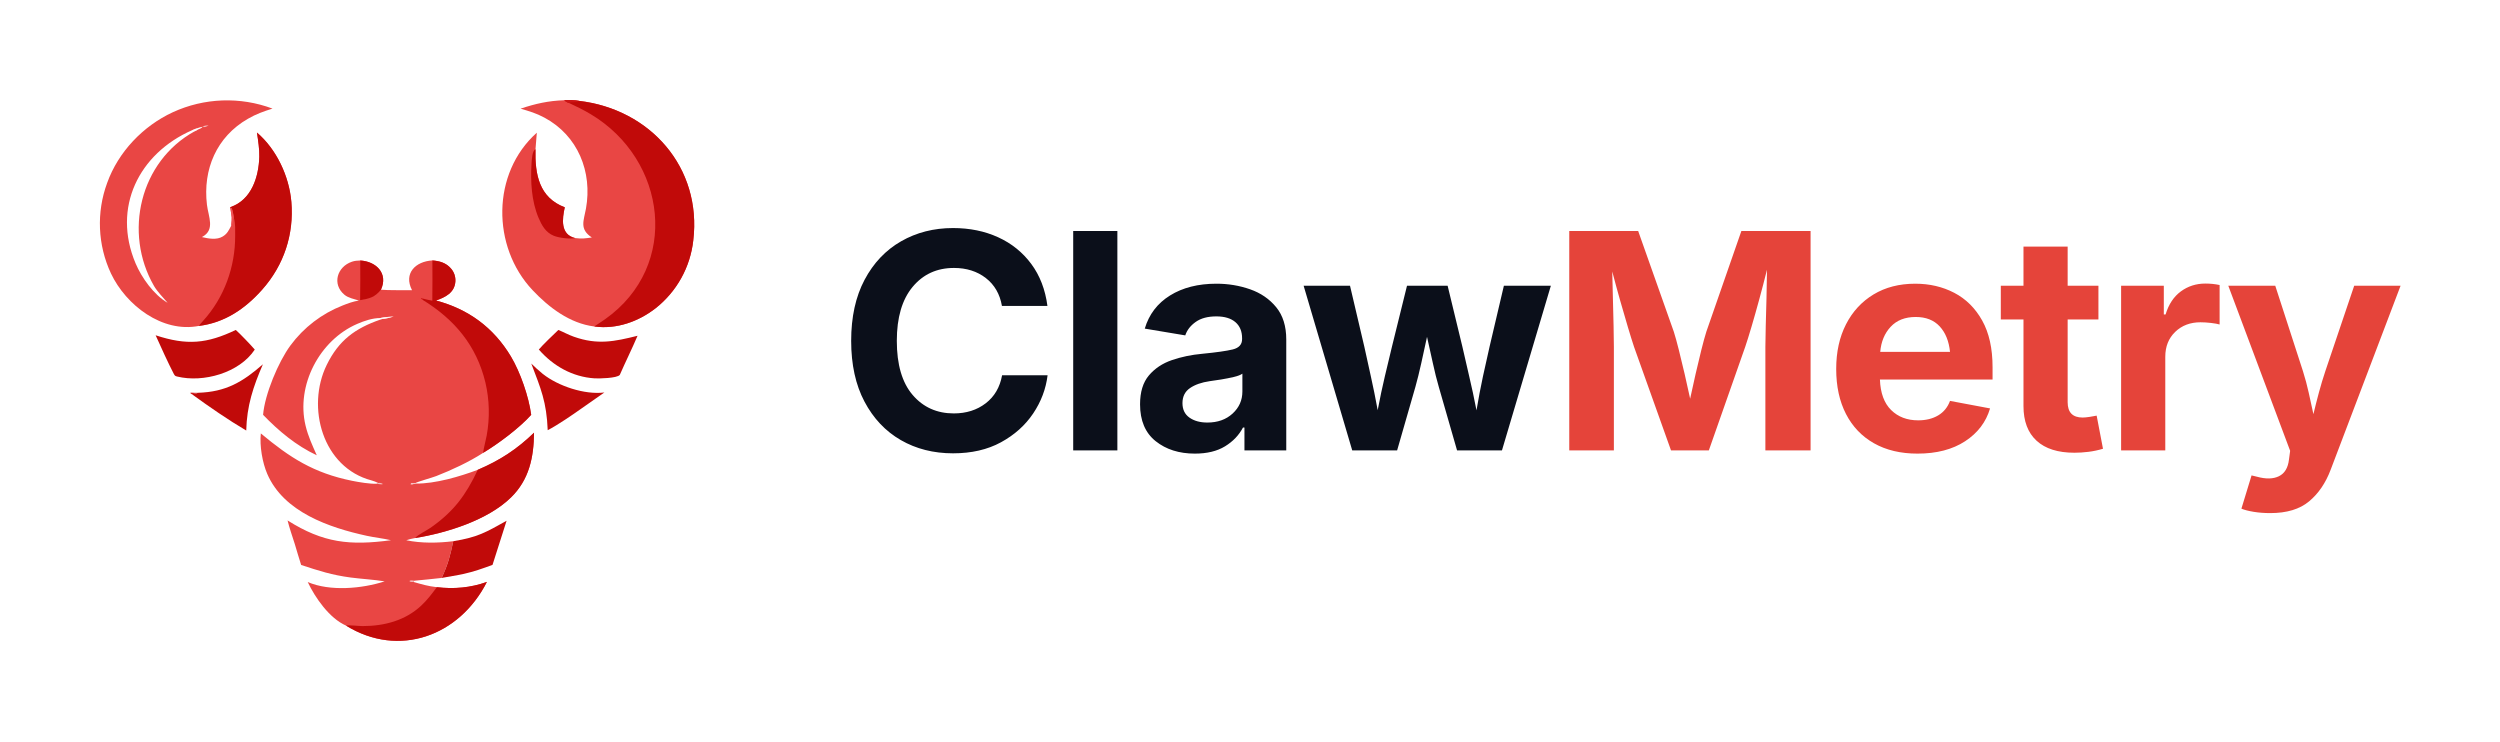
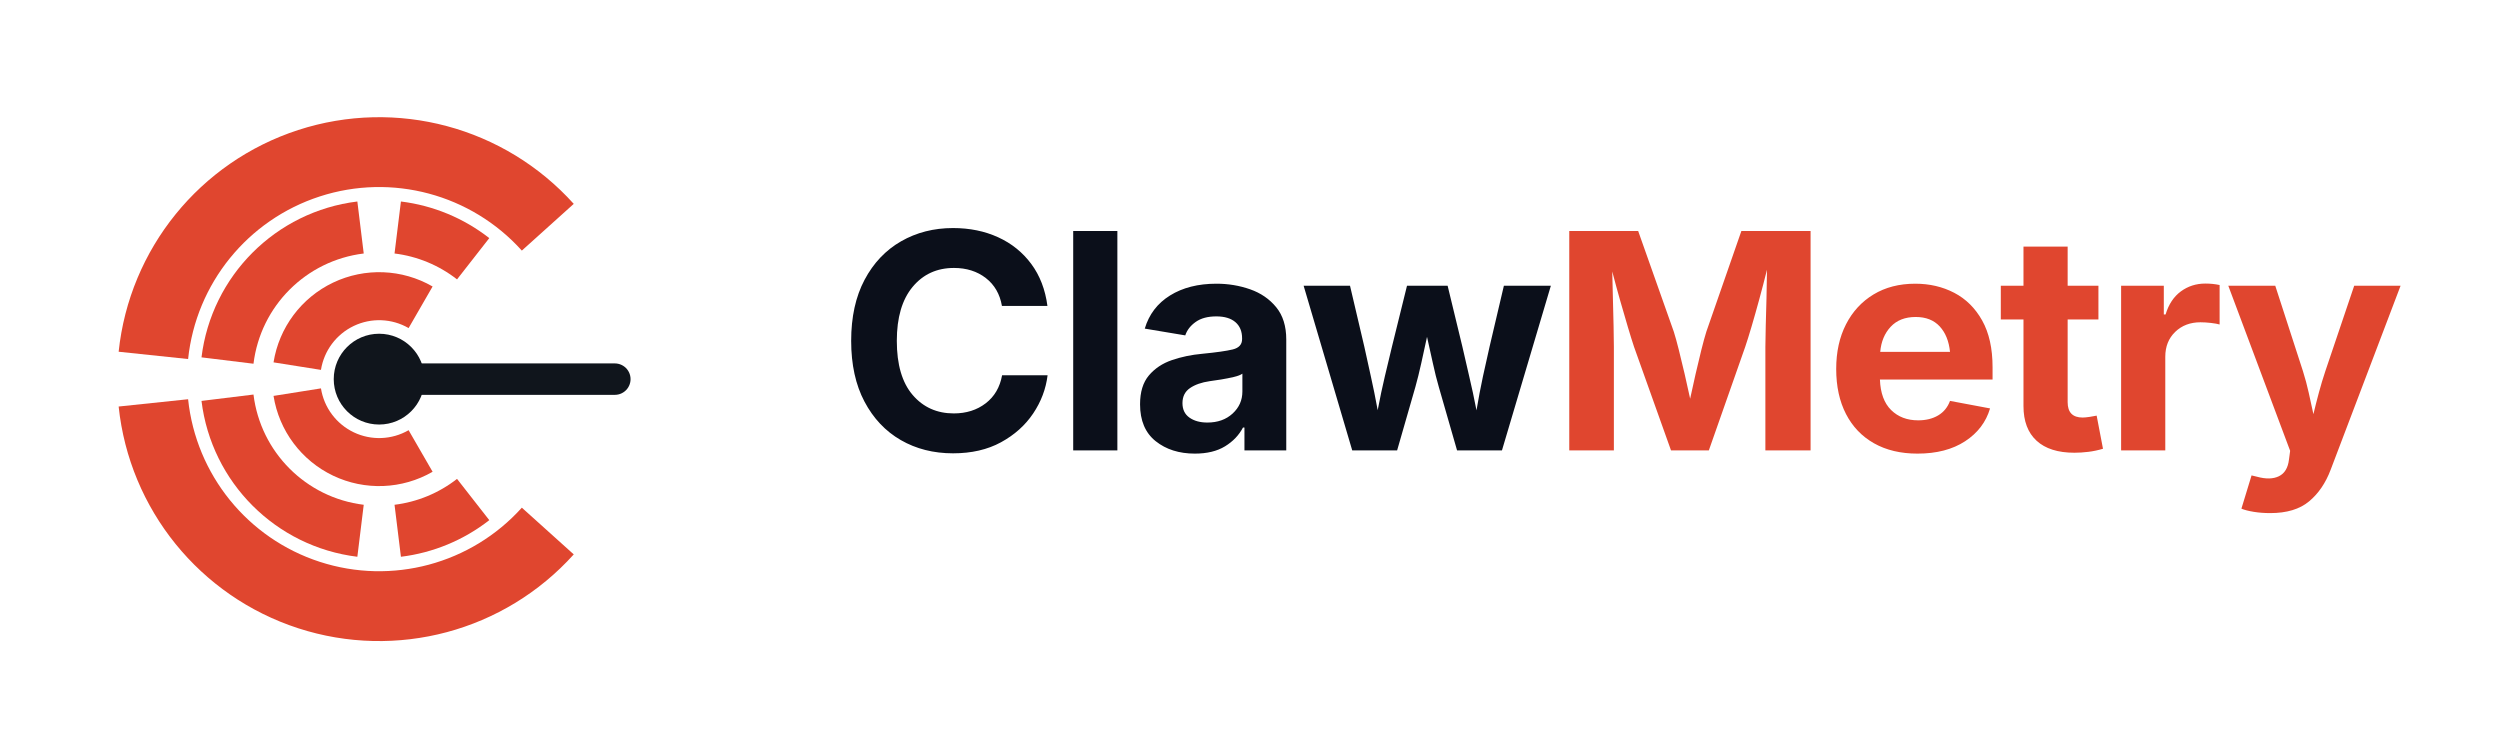
- <svg xmlns="http://www.w3.org/2000/svg" viewBox="0 0 877 260" width="877" height="260">
-   <g transform="translate(35.00,35.00) scale(0.3442) translate(-209.00,-242.00)">
-     <path fill="#E94644" d="M527.23 436.054C518.409 418.933 530.786 406.71 547.988 405.746C555.346 406.31 561.804 408.095 566.917 413.942C570.144 417.61 571.768 422.419 571.425 427.292C570.608 438.685 561.064 443.342 551.685 446.596C584.63 455.327 610.328 474.13 627.989 503.581C637.542 519.511 646.239 544.622 648.694 563.097C636.586 576.606 615.168 592.561 599.716 601.854C585.507 611.072 567.666 619.392 551.849 625.543C547.273 627.323 532.757 631.24 530.452 632.767C529.211 632.445 526.984 632.491 526.211 633.175C524.257 634.901 530.912 633.208 531.099 633.159C550.713 633.435 576.051 625.996 594.283 619.112C616.758 609.518 634.045 598.295 651.583 581.309C651.331 606.418 646.661 629.187 628.025 647.375C604.35 670.482 562.629 683.452 530.443 688.66C526.97 689.351 524.729 689.768 521.376 690.92C536.837 694.147 553.663 693.815 569.262 691.909C566.114 706.835 564.013 715.104 557.439 729.335C548.16 730.384 538.871 731.329 529.572 732.171L528.717 733.421C537.513 735.917 543.356 737.704 552.511 738.745C569.984 740.824 587.008 739.368 603.564 733.369C575.661 788.379 513.995 811.322 459.95 777.898C443.099 770.492 428.559 749.608 420.943 733.517C443.692 743.252 476.157 740.328 499.329 732.83C488.886 731.062 475.7 730.361 464.772 728.918C445.601 726.385 432.273 722.058 414.229 716.113C411.952 709.361 409.952 701.726 407.771 694.834C405.326 687.109 402.295 678.488 400.393 670.724C436.885 693.782 463.969 696.492 505.784 690.89C497.841 689.021 489.397 688.199 481.207 686.413C442.787 678.032 396.439 662.21 379.688 623.298C374.695 611.702 371.797 594.671 373.144 582.049C402.911 606.886 426.999 622.386 466.122 630.331C472.629 631.653 484.813 633.731 491.207 633.299L492.772 632.558C490.914 631.6 488.068 630.491 486.035 629.958C436.052 616.859 419.194 555.345 440.297 512.222C452.543 487.198 469.165 475.004 494.835 466.084C495.603 465.776 496.16 465.645 496.958 465.431C501.32 465.015 504.39 464.081 508.534 462.94C504.828 463.147 499.148 463.475 495.639 464.283L494.905 464.45C486.856 464.495 478.791 467.238 471.493 470.378C432.907 486.98 408.864 533.059 418.739 574.115C421.36 585.014 425.61 594.08 430.165 604.322C409.147 594.483 391.417 579.639 375.443 563.099C377.184 542.12 391.01 509.094 403.352 492.362C416.856 474.075 435.252 459.975 456.421 451.687C461.75 449.555 467.399 447.489 473.086 446.621C468.179 445.023 462.367 444.043 458.405 440.753C445.429 429.977 450.859 412.174 465.971 407.055C469.104 405.993 471.284 405.982 474.463 405.807C490.783 406.718 503.167 419.069 495.557 435.568C502.991 436.304 518.938 435.96 527.23 436.054Z" />
-     <path fill="#C10A09" d="M547.988 405.746C555.346 406.31 561.804 408.095 566.917 413.942C570.144 417.61 571.768 422.419 571.425 427.292C570.608 438.685 561.064 443.342 551.685 446.596C584.63 455.327 610.328 474.13 627.989 503.581C637.542 519.511 646.239 544.622 648.694 563.097C636.586 576.606 615.168 592.561 599.716 601.854C599.976 598.335 602.589 588.34 603.356 584.154C606.615 566.284 606.172 547.935 602.052 530.243C592.947 492.313 570.337 465.659 537.69 445.689L538.461 444.667C541.127 445.454 545.088 446.196 547.915 446.8C548.084 433.116 548.109 419.431 547.988 405.746Z" />
-     <path fill="#C10A09" d="M594.283 619.112C616.758 609.518 634.045 598.295 651.583 581.309C651.331 606.418 646.661 629.187 628.025 647.375C604.35 670.482 562.629 683.452 530.443 688.66C532.312 685.775 542.625 680.686 546.388 678.034C570.128 661.308 582.17 644.716 594.283 619.112Z" />
-     <path fill="#C10A09" d="M552.511 738.745C569.984 740.824 587.008 739.368 603.564 733.369C575.661 788.379 513.995 811.322 459.95 777.898C464.09 777.178 472.441 778.409 476.93 778.403C498.866 778.372 520.321 772.824 536.662 757.504C542.918 751.639 547.441 745.603 552.511 738.745Z" />
-     <path fill="#C10A09" d="M474.463 405.807C490.783 406.718 503.167 419.069 495.557 435.568C489.242 443.439 483.887 444.608 474.341 446.218C474.544 432.749 474.585 419.278 474.463 405.807Z" />
-     <path fill="#F4BCBE" d="M492.772 632.558C496.023 631.821 501.98 635.362 491.207 633.299L492.772 632.558Z" />
-     <path fill="#F4BCBE" d="M528.717 733.421C522.964 733.828 523.493 730.862 529.572 732.171L528.717 733.421Z" />
-     <path fill="#CD1315" d="M537.69 445.689C537.309 445.379 536.367 444.855 536.287 444.274C536.728 443.872 537.968 444.485 538.461 444.667L537.69 445.689Z" />
-     <path fill="#E94644" d="M682.372 242.465C687.47 242.313 692.342 242.362 697.391 243.11C770.074 251.612 822.774 311.133 813.884 385.313C810.861 412.579 797.029 437.494 775.485 454.479C758.04 468.077 735.791 475.988 713.567 473.144L712.98 473.063C688.083 469.932 666.757 453.727 650.012 435.948C608.407 391.772 608.143 316.825 654.43 275.569C654.057 281.203 653.607 286.832 653.08 292.455C652.426 317.989 656.75 341.705 682.917 351.594C680.338 363.217 678.138 379.424 693.599 382.978C700.809 383.772 703.124 383.375 710.498 382.345C697.6 373.844 702.268 365.376 704.502 352.983C711.239 315.612 696.376 278.493 662.145 260.187C653.703 255.672 647.004 253.737 637.862 251.056C653.036 245.985 666.223 243.021 682.372 242.465Z" />
-     <path fill="#C10A09" d="M682.372 242.465C687.47 242.313 692.342 242.362 697.391 243.11C770.074 251.612 822.774 311.133 813.884 385.313C810.861 412.579 797.029 437.494 775.485 454.479C758.04 468.077 735.791 475.988 713.567 473.144L712.98 473.063C716.57 470.639 720.274 468.286 723.815 465.79C801.255 411.194 786.785 302.84 709.295 256.66C701.833 252.213 695.121 248.965 687.138 245.242C685.302 244.731 683.744 243.764 682.372 242.465Z" />
-     <path fill="#CD1315" d="M682.372 242.465C687.47 242.313 692.342 242.362 697.391 243.11C693.097 245.572 690.412 243.768 687.138 245.242C685.302 244.731 683.744 243.764 682.372 242.465Z" />
-     <path fill="#C10A09" d="M693.599 382.978C688.183 384.125 677.146 382.832 671.706 380.607C663.442 377.227 659.501 370.093 656.175 362.307C648.973 345.181 647.915 325.369 649.034 307.01C649.239 303.633 649.65 293.668 653.08 292.455C652.426 317.989 656.75 341.705 682.917 351.594C680.338 363.217 678.138 379.424 693.599 382.978Z" />
-     <path fill="#E94644" d="M309.923 472.5C272.655 479.764 235.719 451.362 220.424 419.05C206.836 390.029 205.437 356.775 216.539 326.716C227.876 295.139 253.048 268.781 283.388 254.727C315.42 239.98 352.016 238.636 385.044 250.992C375.687 253.937 368.43 256.514 359.957 261.392C327.943 279.82 313.941 313 318.229 348.986C319.704 361.362 326.937 374.689 313.089 381.936C319.833 383.512 328.213 385.122 334.403 381.29C339.234 378.298 340.378 375.005 342.885 370.526C343.982 360.192 343.516 363.456 342.241 353.342C342.191 352.924 341.842 351.496 342.257 351.354C363.575 344.088 371.019 320.773 371.6 300.081C371.811 292.545 370.439 283.719 369.208 275.429C389.226 292.503 402.081 320.178 404.267 346.124C407.052 379.167 396.638 410.524 374.646 435.343C357.206 455.023 336.323 469.264 309.923 472.5ZM305.579 274.201C306.484 273.901 308.253 272.954 309.012 272.371C311.571 271.184 312.097 271.466 314.01 269.451C311.166 270.116 310.767 270.1 307.9 271.129C306.745 271.463 304.002 272.532 302.943 273.083C248.869 296.915 221.468 351.692 245.458 408.653C251.635 423.317 264.08 440.804 278.16 448.922C273.968 444.114 267.429 437.217 264.31 431.822C232.889 377.464 249.923 304.846 305.579 274.201Z" />
-     <path fill="#C10A09" d="M369.208 275.429C389.226 292.503 402.081 320.178 404.267 346.124C407.052 379.167 396.638 410.524 374.646 435.343C357.206 455.023 336.323 469.264 309.923 472.5C311.153 470.765 312.969 468.785 314.401 467.206C335.83 443.587 347.124 412.352 346.988 380.543C346.963 374.574 347.372 368.653 345.723 362.632C345.67 362.205 343.743 348.387 342.241 353.342C342.191 352.924 341.842 351.496 342.257 351.354C363.575 344.088 371.019 320.773 371.6 300.081C371.811 292.545 370.439 283.719 369.208 275.429Z" />
-     <path fill="#F25156" d="M342.241 353.342C343.743 348.387 345.67 362.205 345.723 362.632C345.561 362.882 345.4 363.132 345.238 363.382C344.968 363.193 345.049 361.733 344.818 361.1C343.889 364.327 345.646 367.221 342.885 370.526C343.982 360.192 343.516 363.456 342.241 353.342Z" />
-     <path fill="#FDFAFD" fill-opacity="0.463" d="M302.943 273.083C304.002 272.532 306.745 271.463 307.9 271.129C308.2 271.954 308.209 271.846 309.012 272.371C308.253 272.954 306.484 273.901 305.579 274.201C304.337 273.514 304.28 273.472 302.943 273.083Z" />
-     <path fill="#FDFAFD" fill-opacity="0.047" d="M314.01 269.451C312.097 271.466 311.571 271.184 309.012 272.371C308.209 271.846 308.2 271.954 307.9 271.129C310.767 270.1 311.166 270.116 314.01 269.451Z" />
-     <path fill="#F4BCBE" d="M314.01 269.451C315.553 268.138 317.918 268.081 319.867 268.208C318.267 268.963 315.449 270.689 314.01 269.451Z" />
-     <path fill="#C10A09" d="M347.631 476.585C351.73 480.192 363.521 492.464 366.97 496.602C351.19 520.439 314.388 530.585 287.913 524.078C285.764 523.55 285.61 523.312 284.529 521.531C279.082 511.143 270.789 492.906 265.927 482.02C297.847 492.555 318.154 490.617 347.631 476.585Z" />
-     <path fill="#C10A09" d="M676.371 476.593C681.641 478.702 686.171 481.363 692.122 483.476C716.311 492.063 733.544 488.386 757.09 482.517C751.365 495.982 744.833 509.024 738.981 522.421C736.172 525.798 717.9 526.219 713.248 525.916C690.8 524.457 671.101 513.332 656.472 496.535C659.725 492.549 672.367 480.335 676.371 476.593Z" />
-     <path fill="#C10A09" d="M569.262 691.909C594.362 687.821 602.488 682.832 623.624 671.039L609.283 716.012C599.446 719.646 590.398 722.88 580.134 725.168C572.507 726.869 565.077 727.881 557.439 729.335C564.013 715.104 566.114 706.835 569.262 691.909Z" />
-     <path fill="#C10A09" d="M648.775 510.837C652.05 514.065 656.971 518.591 660.515 521.399C676.219 533.841 703.24 542.855 723.272 540.319L700.265 556.417C691.106 562.912 675.562 573.594 665.524 578.759C664.352 549.706 658.559 536.556 648.775 510.837Z" />
-     <path fill="#C10A09" d="M309.123 540.623C337.478 539.786 354.615 529.649 375.256 511.576C365.338 534.516 358.914 553.738 358.271 579.106C339.664 568.126 320.622 554.948 303.069 542.204C305.892 541.204 305.694 542.137 309.123 540.623Z" />
-     <path fill="#FEF0F1" fill-opacity="0.871" d="M495.639 464.283C499.148 463.475 504.828 463.147 508.534 462.94C504.39 464.081 501.32 465.015 496.958 465.431C496.518 465.049 496.079 464.666 495.639 464.283Z" />
-     <path fill="#CD1315" fill-opacity="0.988" d="M303.069 542.204C302.689 541.96 301.492 541.383 301.314 540.833C301.177 540.415 302.24 540.454 302.464 540.483C304.668 540.772 306.904 540.628 309.123 540.623C305.694 542.137 305.892 541.204 303.069 542.204Z" />
-     <path fill="#F4BCBE" fill-opacity="0.988" d="M531.099 633.159C530.912 633.208 524.257 634.901 526.211 633.175C526.984 632.491 529.211 632.445 530.452 632.767L531.099 633.159Z" />
-     <path fill="#FDFAFD" fill-opacity="0.118" d="M495.639 464.283C496.079 464.666 496.518 465.049 496.958 465.431C496.16 465.645 495.603 465.776 494.835 466.084L494.905 464.45L495.639 464.283Z" />
+ <svg xmlns="http://www.w3.org/2000/svg" viewBox="0 0 877 260" width="877" height="260" fill="none" role="img" aria-label="ClawMetry">
+   <g transform="translate(35.0,35.0) scale(3.0625)">
+     <g stroke="#E0462F" stroke-linecap="butt">
+       <path d="M51.32 14.60A26 26 0 0 0 6.14 29.28" stroke-width="8" />
+       <path d="M6.14 34.72A26 26 0 0 0 51.32 49.40" stroke-width="8" />
+       <path d="M42.77 18.21A17.5 17.5 0 0 0 34.13 14.63" stroke-width="6" />
+       <path d="M29.87 14.63A17.5 17.5 0 0 0 14.63 29.87" stroke-width="6" />
+       <path d="M14.63 34.13A17.5 17.5 0 0 0 29.87 49.37" stroke-width="6" />
+       <path d="M34.13 49.37A17.5 17.5 0 0 0 42.77 45.79" stroke-width="6" />
+       <path d="M36.75 23.77A9.5 9.5 0 0 0 22.62 30.51" stroke-width="5.5" />
+       <path d="M22.62 33.49A9.5 9.5 0 0 0 36.75 40.23" stroke-width="5.5" />
+     </g>
+     <path d="M32 32H59" stroke="#10151C" stroke-width="3.6" stroke-linecap="round" />
+     <circle cx="32" cy="32" r="5.2" fill="#10151C" />
  </g>
  <g transform="translate(298.59,80.00) scale(0.05165) translate(-94.0,1510.0)">
    <path fill="#0B0F1A" d="M786.0 20.0Q587.0 20.0 431.0 -70.0Q275.0 -160.0 184.5 -331.0Q94.0 -502.0 94.0 -744.0Q94.0 -987.0 185.0 -1158.5Q276.0 -1330.0 433.0 -1420.0Q590.0 -1510.0 786.0 -1510.0Q955.0 -1510.0 1092.0 -1447.5Q1229.0 -1385.0 1317.0 -1266.5Q1405.0 -1148.0 1427.0 -981.0H1118.0Q1097.0 -1102.0 1008.5 -1170.5Q920.0 -1239.0 792.0 -1239.0Q618.0 -1239.0 511.0 -1110.0Q404.0 -981.0 404.0 -744.0Q404.0 -502.0 511.5 -376.5Q619.0 -251.0 791.0 -251.0Q918.0 -251.0 1007.5 -319.5Q1097.0 -388.0 1119.0 -510.0H1428.0Q1411.0 -371.0 1330.0 -250.5Q1249.0 -130.0 1111.5 -55.0Q974.0 20.0 786.0 20.0Z M1902.0 -1490.0V0.0H1602.0V-1490.0Z M2428.1 22.0Q2268.1 22.0 2162.1 -62.5Q2056.1 -147.0 2056.1 -313.0Q2056.1 -438.0 2116.1 -509.0Q2176.1 -580.0 2272.1 -613.0Q2368.1 -646.0 2478.1 -656.0Q2622.1 -670.0 2685.6 -685.5Q2749.1 -701.0 2749.1 -756.0V-761.0Q2749.1 -832.0 2703.6 -871.0Q2658.1 -910.0 2574.1 -910.0Q2487.1 -910.0 2434.1 -872.5Q2381.1 -835.0 2363.1 -781.0L2088.1 -827.0Q2131.1 -972.0 2259.6 -1052.0Q2388.1 -1132.0 2575.1 -1132.0Q2695.1 -1132.0 2803.6 -1094.0Q2912.1 -1056.0 2980.6 -972.5Q3049.1 -889.0 3049.1 -753.0V0.0H2765.1V-155.0H2755.1Q2714.1 -77.0 2633.1 -27.5Q2552.1 22.0 2428.1 22.0ZM2513.1 -189.0Q2618.1 -189.0 2684.6 -250.0Q2751.1 -311.0 2751.1 -400.0V-521.0Q2733.1 -508.0 2692.6 -498.5Q2652.1 -489.0 2607.1 -481.5Q2562.1 -474.0 2529.1 -470.0Q2446.1 -458.0 2395.1 -423.0Q2344.1 -388.0 2344.1 -321.0Q2344.1 -256.0 2391.6 -222.5Q2439.1 -189.0 2513.1 -189.0Z M3497.1 0.0 3167.1 -1118.0H3482.1L3579.1 -705.0Q3599.1 -612.0 3623.1 -505.0Q3647.1 -398.0 3670.1 -273.0Q3693.1 -395.0 3718.6 -502.5Q3744.1 -610.0 3767.1 -705.0L3869.1 -1118.0H4145.1L4245.1 -705.0Q4266.1 -610.0 4291.6 -503.0Q4317.1 -396.0 4341.1 -272.0Q4362.1 -396.0 4385.1 -503.0Q4408.1 -610.0 4430.1 -705.0L4527.1 -1118.0H4846.1L4514.1 0.0H4209.1L4085.1 -431.0Q4064.1 -503.0 4044.6 -593.0Q4025.1 -683.0 4005.1 -771.0Q3986.1 -683.0 3966.1 -592.5Q3946.1 -502.0 3926.1 -431.0L3802.1 0.0Z" />
-     <path fill="#E5443A" d="M4971.2 0.0V-1490.0H5439.2L5681.2 -806.0Q5696.2 -759.0 5715.2 -683.0Q5734.2 -607.0 5754.7 -519.5Q5775.2 -432.0 5792.2 -351.0Q5809.2 -431.0 5829.2 -518.5Q5849.2 -606.0 5868.2 -682.0Q5887.2 -758.0 5902.2 -806.0L6140.2 -1490.0H6610.2V0.0H6303.2V-703.0Q6303.2 -759.0 6305.7 -846.0Q6308.2 -933.0 6310.7 -1033.0Q6313.2 -1133.0 6314.2 -1227.0Q6289.2 -1127.0 6261.7 -1026.0Q6234.2 -925.0 6209.2 -840.5Q6184.2 -756.0 6166.2 -703.0L5919.2 0.0H5662.2L5411.2 -703.0Q5394.2 -754.0 5369.7 -836.0Q5345.2 -918.0 5317.2 -1016.5Q5289.2 -1115.0 5263.2 -1215.0Q5265.2 -1125.0 5267.7 -1027.5Q5270.2 -930.0 5272.2 -844.5Q5274.2 -759.0 5274.2 -703.0V0.0Z M7336.2 22.0Q7165.2 22.0 7041.2 -48.0Q6917.2 -118.0 6850.7 -247.0Q6784.2 -376.0 6784.2 -553.0Q6784.2 -726.0 6850.7 -856.0Q6917.2 -986.0 7037.7 -1059.0Q7158.2 -1132.0 7321.2 -1132.0Q7467.2 -1132.0 7586.2 -1070.0Q7705.2 -1008.0 7775.7 -882.0Q7846.2 -756.0 7846.2 -565.0V-481.0H7081.2Q7086.2 -344.0 7157.2 -274.0Q7228.2 -204.0 7341.2 -204.0Q7420.2 -204.0 7476.7 -237.5Q7533.2 -271.0 7557.2 -336.0L7829.2 -285.0Q7788.2 -146.0 7659.7 -62.0Q7531.2 22.0 7336.2 22.0ZM7083.2 -669.0H7557.2Q7546.2 -778.0 7487.2 -842.0Q7428.2 -906.0 7324.2 -906.0Q7216.2 -906.0 7154.2 -839.5Q7092.2 -773.0 7083.2 -669.0Z M8565.2 -1118.0V-889.0H8356.2V-327.0Q8356.2 -223.0 8458.2 -223.0Q8475.2 -223.0 8505.7 -227.5Q8536.2 -232.0 8553.2 -236.0L8596.2 -11.0Q8546.2 4.0 8496.7 10.0Q8447.2 16.0 8402.2 16.0Q8234.2 16.0 8145.2 -65.5Q8056.2 -147.0 8056.2 -301.0V-889.0H7902.2V-1118.0H8056.2V-1384.0H8356.2V-1118.0Z M8719.3 0.0V-1118.0H9009.3V-923.0H9021.3Q9052.3 -1026.0 9124.8 -1079.5Q9197.3 -1133.0 9291.3 -1133.0Q9342.3 -1133.0 9388.3 -1123.0V-855.0Q9368.3 -861.0 9329.8 -865.5Q9291.3 -870.0 9258.3 -870.0Q9154.3 -870.0 9086.8 -805.0Q9019.3 -740.0 9019.3 -636.0V0.0Z M9536.3 396.0 9605.3 170.0 9642.3 179.0Q9733.3 204.0 9791.3 175.5Q9849.3 147.0 9859.3 63.0L9867.3 3.0L9447.3 -1118.0H9766.3L9954.3 -538.0Q9977.3 -465.0 9993.3 -392.5Q10009.3 -320.0 10025.3 -246.0Q10043.3 -321.0 10062.8 -393.5Q10082.3 -466.0 10106.3 -538.0L10302.3 -1118.0H10617.3L10142.3 132.0Q10091.3 267.0 9995.8 346.5Q9900.3 426.0 9732.3 426.0Q9672.3 426.0 9620.3 417.5Q9568.3 409.0 9536.3 396.0Z" />
+     <path fill="#E0462F" d="M4971.2 0.0V-1490.0H5439.2L5681.2 -806.0Q5696.2 -759.0 5715.2 -683.0Q5734.2 -607.0 5754.7 -519.5Q5775.2 -432.0 5792.2 -351.0Q5809.2 -431.0 5829.2 -518.5Q5849.2 -606.0 5868.2 -682.0Q5887.2 -758.0 5902.2 -806.0L6140.2 -1490.0H6610.2V0.0H6303.2V-703.0Q6303.2 -759.0 6305.7 -846.0Q6308.2 -933.0 6310.7 -1033.0Q6313.2 -1133.0 6314.2 -1227.0Q6289.2 -1127.0 6261.7 -1026.0Q6234.2 -925.0 6209.2 -840.5Q6184.2 -756.0 6166.2 -703.0L5919.2 0.0H5662.2L5411.2 -703.0Q5394.2 -754.0 5369.7 -836.0Q5345.2 -918.0 5317.2 -1016.5Q5289.2 -1115.0 5263.2 -1215.0Q5265.2 -1125.0 5267.7 -1027.5Q5270.2 -930.0 5272.2 -844.5Q5274.2 -759.0 5274.2 -703.0V0.0Z M7336.2 22.0Q7165.2 22.0 7041.2 -48.0Q6917.2 -118.0 6850.7 -247.0Q6784.2 -376.0 6784.2 -553.0Q6784.2 -726.0 6850.7 -856.0Q6917.2 -986.0 7037.7 -1059.0Q7158.2 -1132.0 7321.2 -1132.0Q7467.2 -1132.0 7586.2 -1070.0Q7705.2 -1008.0 7775.7 -882.0Q7846.2 -756.0 7846.2 -565.0V-481.0H7081.2Q7086.2 -344.0 7157.2 -274.0Q7228.2 -204.0 7341.2 -204.0Q7420.2 -204.0 7476.7 -237.5Q7533.2 -271.0 7557.2 -336.0L7829.2 -285.0Q7788.2 -146.0 7659.7 -62.0Q7531.2 22.0 7336.2 22.0ZM7083.2 -669.0H7557.2Q7546.2 -778.0 7487.2 -842.0Q7428.2 -906.0 7324.2 -906.0Q7216.2 -906.0 7154.2 -839.5Q7092.2 -773.0 7083.2 -669.0Z M8565.2 -1118.0V-889.0H8356.2V-327.0Q8356.2 -223.0 8458.2 -223.0Q8475.2 -223.0 8505.7 -227.5Q8536.2 -232.0 8553.2 -236.0L8596.2 -11.0Q8546.2 4.0 8496.7 10.0Q8447.2 16.0 8402.2 16.0Q8234.2 16.0 8145.2 -65.5Q8056.2 -147.0 8056.2 -301.0V-889.0H7902.2V-1118.0H8056.2V-1384.0H8356.2V-1118.0Z M8719.3 0.0V-1118.0H9009.3V-923.0H9021.3Q9052.3 -1026.0 9124.8 -1079.5Q9197.3 -1133.0 9291.3 -1133.0Q9342.3 -1133.0 9388.3 -1123.0V-855.0Q9368.3 -861.0 9329.8 -865.5Q9291.3 -870.0 9258.3 -870.0Q9154.3 -870.0 9086.8 -805.0Q9019.3 -740.0 9019.3 -636.0V0.0Z M9536.3 396.0 9605.3 170.0 9642.3 179.0Q9733.3 204.0 9791.3 175.5Q9849.3 147.0 9859.3 63.0L9867.3 3.0L9447.3 -1118.0H9766.3L9954.3 -538.0Q9977.3 -465.0 9993.3 -392.5Q10009.3 -320.0 10025.3 -246.0Q10043.3 -321.0 10062.8 -393.5Q10082.3 -466.0 10106.3 -538.0L10302.3 -1118.0H10617.3L10142.3 132.0Q10091.3 267.0 9995.8 346.5Q9900.3 426.0 9732.3 426.0Q9672.3 426.0 9620.3 417.5Q9568.3 409.0 9536.3 396.0Z" />
  </g>
</svg>
